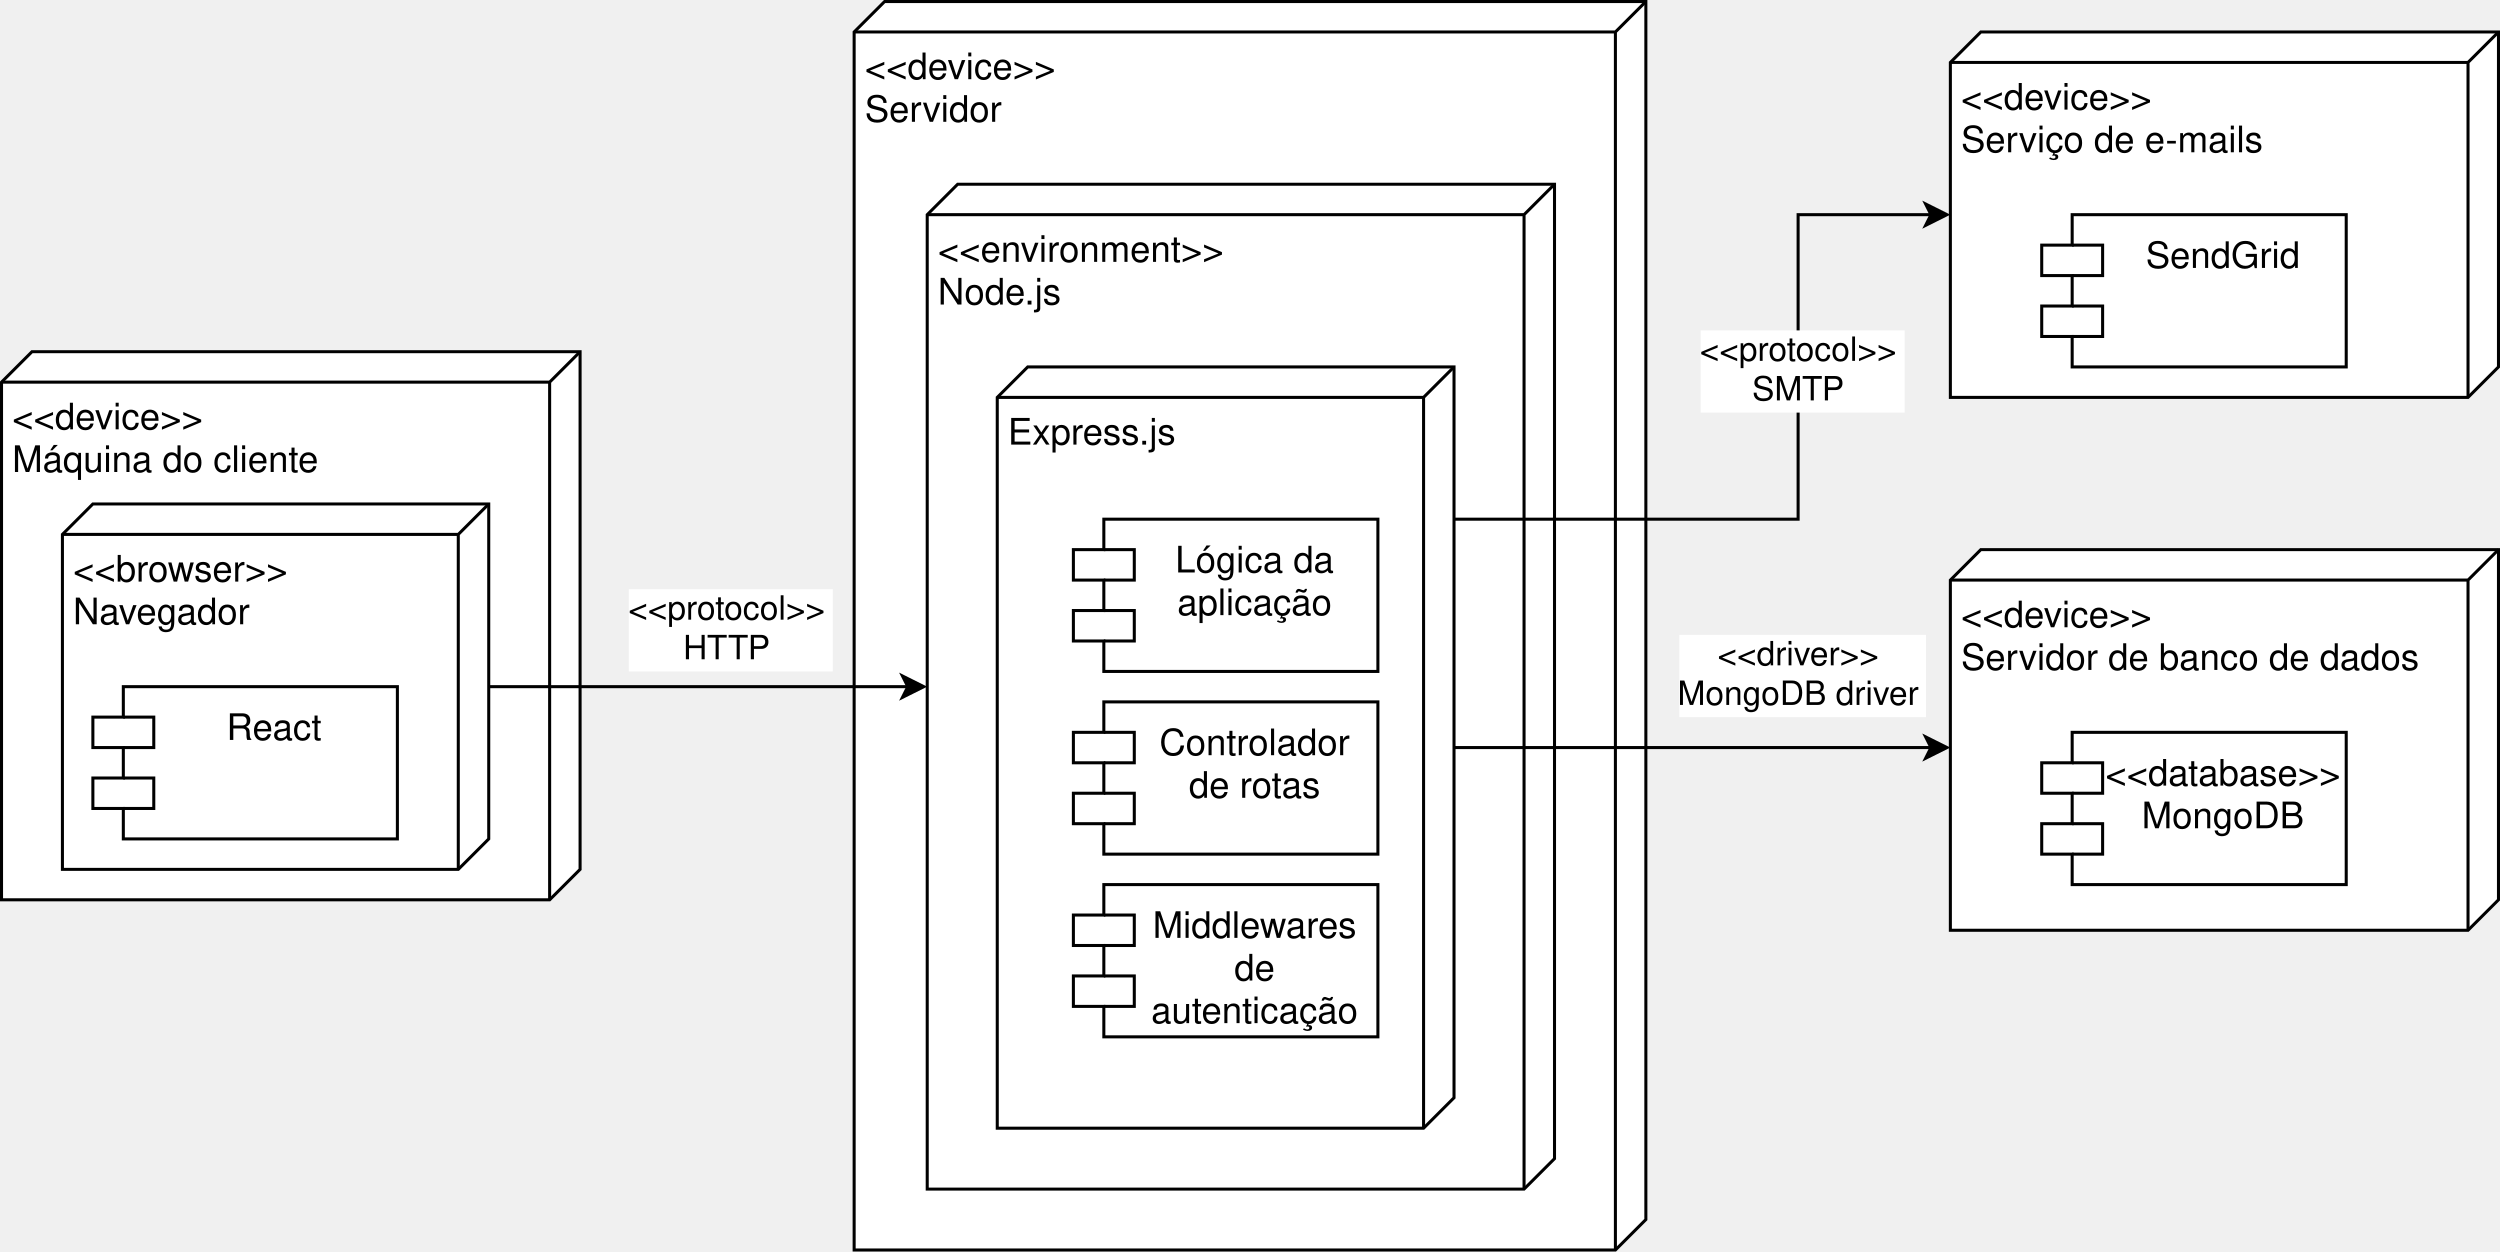
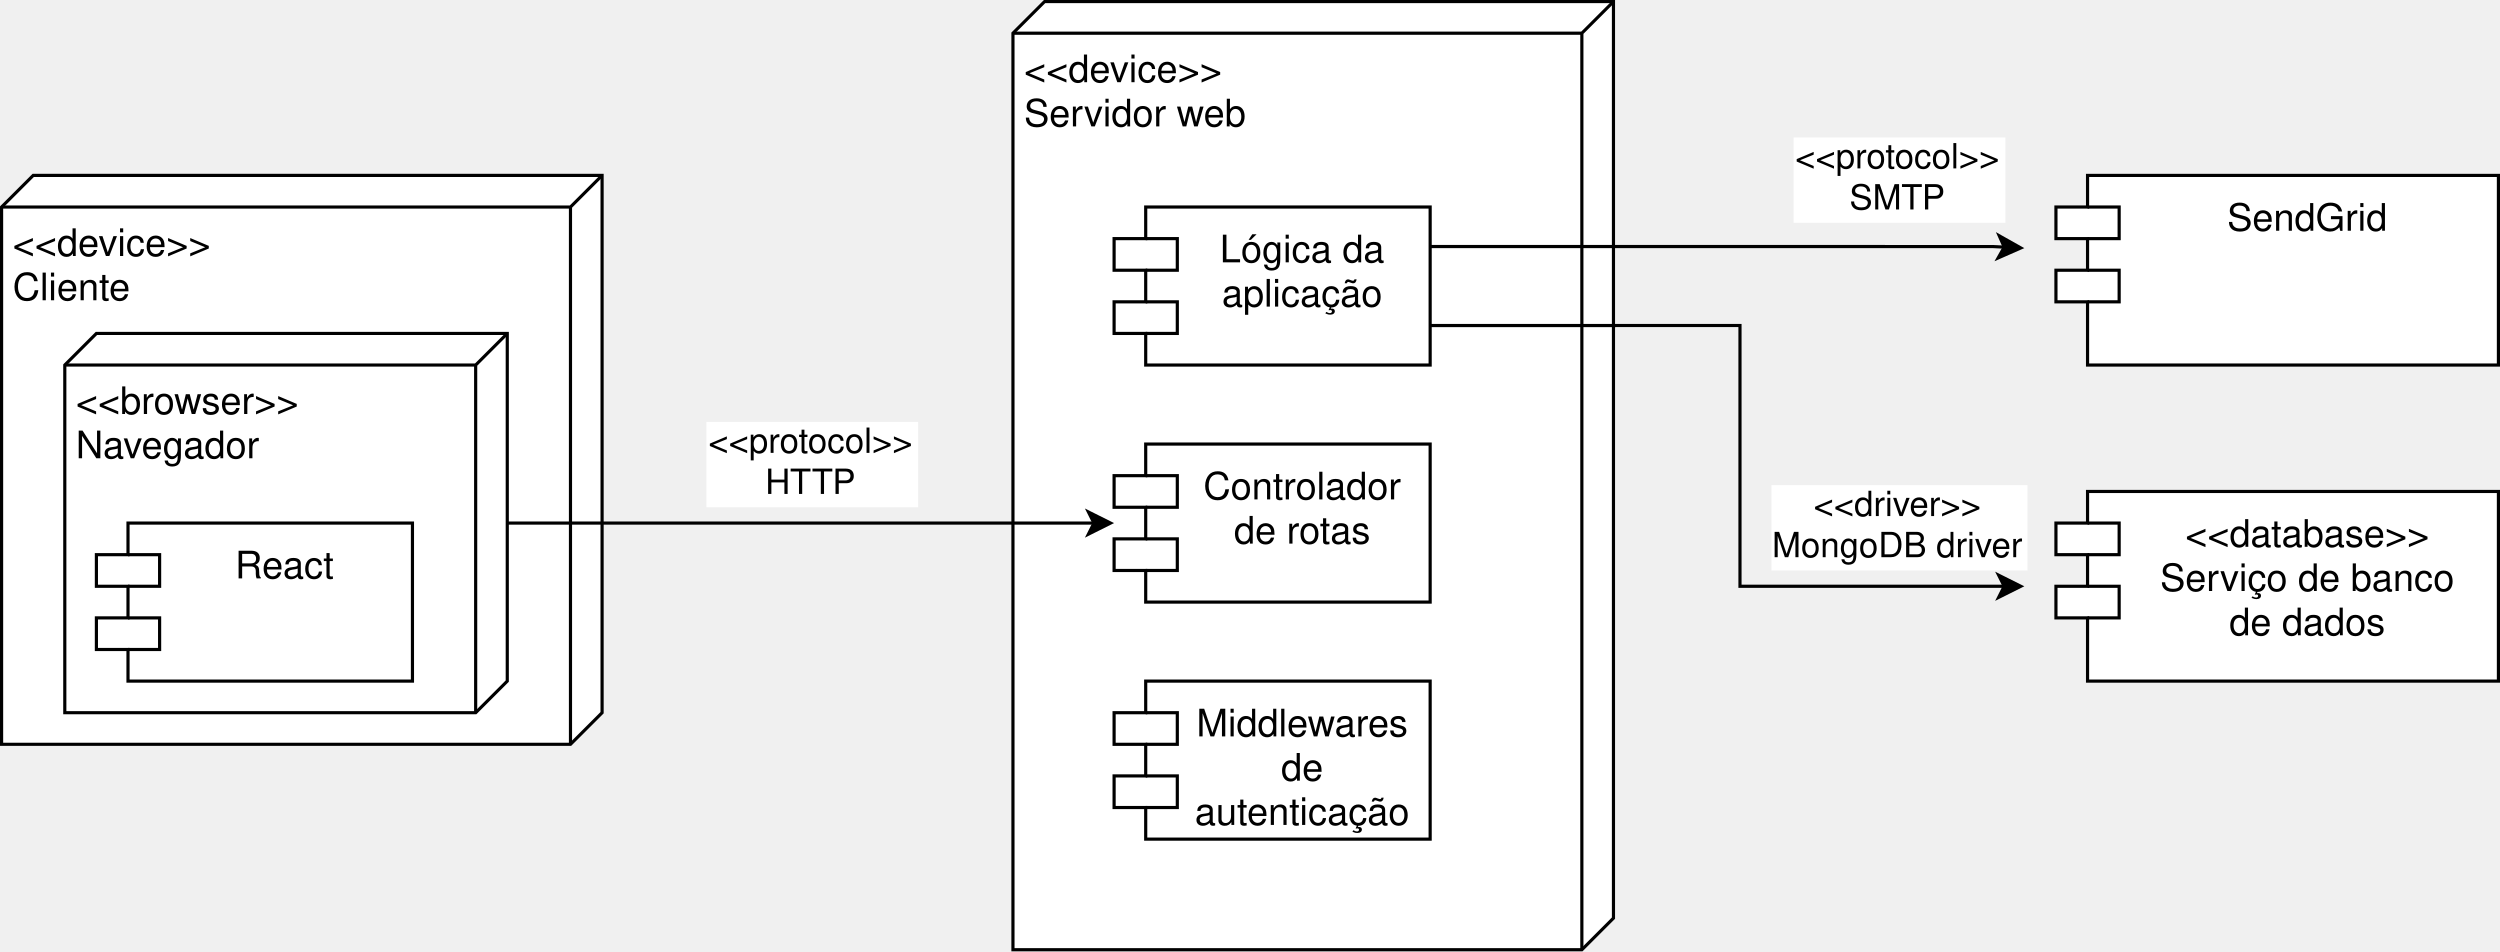
- <svg xmlns="http://www.w3.org/2000/svg" version="1.1" width="821px" height="411px" viewBox="-0.5 -0.5 821 411" content="&lt;mxfile host=&quot;&quot; modified=&quot;2020-05-31T18:06:03.776Z&quot; agent=&quot;5.0 (Windows NT 10.0; Win64; x64) AppleWebKit/537.36 (KHTML, like Gecko) Code/1.45.1 Chrome/78.0.39.130 Electron/7.2.4 Safari/537.36&quot; etag=&quot;zcjaHgNc0X8lGVGbPqYv&quot; version=&quot;13.1.3&quot;&gt;&lt;diagram id=&quot;6hGFLwfOUW9BJ-s0fimq&quot; name=&quot;Diagrama de componentes&quot;&gt;5VnLcuMoFP0aLZMSQi8vYzudXsRTqXaqZmaJJSzTJQsNQo49Xz8ggd6x3W3F3RlvbHEECM65F46QAWfb/RND6WZBQxwblhnuDTg3LMudeOJXAocScHwFRIyEJQRqYEn+xQo0FZqTEGetipzSmJO0DQY0SXDAWxhijL61q61p3H5qiiLcA5YBivvonyTkmxL1La/Gv2ISbfSTgTsp72yRrqxmkm1QSN8aEHw04IxRysur7X6GY8md5qVs9+Wdu9XAGE74OQ2sssEOxbmam2G5sWg61f8h3pEAi1KkUP1vWFDoAacLYwaNB/BPThIkNaWS+JiIAWA1R37QxO0w40Tw+BCTKBEQp6noAalSjNey7yxFAUmiV3lv7tfAc3F7btXIN8UxKLANSuVjgnyFZbGMmmKIIWEiDAiVD8loLjWYrmnCl2pkdjGjLnOKTDlmvG9AisknTLeYs4Ooou5qUVVUA+iU5bc6RsBE1dk048NXIFJxGVVd19KJC6XesJLwpJIrGfiYHZHyD7TDkQhIdmPC2R3h/AHh7CHhrBGEs3vCfcNILFpdCTRNWxrmEnuHfU222agRyGRkAhiWcQQGnTaDlj3AoDnAoDMCge7la9gSsx25vbiHZkc2s6ea5Q6oZoMRZPNOyoaTHWE02coJHlm0hLu4/57dmnR63VDS+QPSmW5fOghHkA5MBrTr0I9DYZlUkTK+oRFNUPxYo1NG8yTEskvJW13nmRZqAAF+x5wflP9DOadFUIjB/qUaFYW/m4W55Md1qqKkR+6vqvyCGRHTlYth0eZdJYR0LFBT8UuIIxZhXUutb3KWR+ViOEac7NrG8RLuq1A5stwx8cBj+/yCJhGdT6VbU1UHxHtGK+Haz9hEtiQMS0GxSAS0KjqRj0kpSXgxVWdqOPNhunUodSO/cu+qQ6NpkIcywrwX5spqb+Rl6WwNVN8vctx1x8BtdXqnM0/3QNfrDPOehtUIz5O1bwOullI/mwR6iOMlQdH0gTF0aFRQYfSuPi7o2LdJ553nRP12dXFRDuCnlXROJmjKKKcBjY85ksXryy9MyyocL07LO5GXruu0GIf+KIkJ23kJrA/IS78n5uM+FYxmN2g5bK+dZ3bfcwBnwC6O4vJ10jaUeJYnD1MYCcrlVoYa6YPSWKLyZMIrfiHtqfVbv1BBr7OVTQbI/qg3KtD3GDMRT4zG5eFARXOIZRZTjvq58KnYrVi7CrtWj91FsVa/iSllHXbriM65mO//K6ghuCbtQydkv5PDUuNrOiy14F7/LQMM2dEfNjFfX3+piakUH8PEWLbnd/yGN4qLsex70E6LO+h9gJMBp33pD5yTmcXSv0JJQHUhFJvDrXki1+2eoA2saP7Aigb0a8JFWXrG0ScSQY6yox9w9GnAZ9pK3EmHePeKW4neOS5OpXIvrzII320RiW89h+DZKTSGlH1XsMRJ+CQ/RH/qhPjA9wVRrL9QlztR/ZkfPv4H&lt;/diagram&gt;&lt;/mxfile&gt;">
+ <svg xmlns="http://www.w3.org/2000/svg" version="1.1" width="791px" height="301px" viewBox="-0.5 -0.5 791 301" content="&lt;mxfile host=&quot;1f2b2278-5be2-4aab-977b-64448ee2f854&quot; modified=&quot;2020-08-26T23:32:08.885Z&quot; agent=&quot;5.0 (Windows NT 10.0; Win64; x64) AppleWebKit/537.36 (KHTML, like Gecko) Code/1.48.2 Chrome/78.0.39.130 Electron/7.3.2 Safari/537.36&quot; etag=&quot;qbyPrdtqFoBa0UgBrXHz&quot; version=&quot;13.1.3&quot;&gt;&lt;diagram id=&quot;6hGFLwfOUW9BJ-s0fimq&quot; name=&quot;Diagrama de componentes&quot;&gt;5Vlbc5s4GP01PMYDiJsfYztNH5KdTp2Z7j7KIGPtYMQI+ba/vhISN6HYTkOddusHjI6unPNdhLDAfHt8pLDYPJMEZZZrJ0cLLCzXnQaAXwVwkgCwFZBSnEjIaYEl/g8p0FboDieo7DVkhGQMF30wJnmOYtbDIKXk0G+2Jll/1gKmaAAsY5gN0W84YRuJRm7Y4p8RTjf1zE4wlTVbWDdWT1JuYEIOHQg8WGBOCWHybnuco0xwV/Mi+316pbZZGEU5u6aDKzvsYbZTz2a5Qca7zur/BO1xjHgpVWj9b7mA6wFm8wzzyZB6HnaqSdojyjDn7D7Dac4hRgreGqpShtZinLKAMc7TF1G3iFrgqapeuC3yVfHpVNgGFmKaeLdCoigtpFpOgimXHBMxSUl2gu/ZmuRsqVbmVavXWVLEiTWjYwdSrD0iskWMnngTVVsLqCzYAb4sH1p7cKaqzaZrC5ECobLBtBm6lYnfKKXMqoGLqq2EkSN6Rra/4B6l3PjoHyacpwkXGYTzTMK5IwjnDYT7iiAPULoENU1bkuwE9gr7Ndl2p0UsnJFywCzjCAz6fQZdz8CgbWDQH4HA4P3xaonoHld2bx/Q6g+zfqCZfx2NLoUtYI8gnjM1qKfRjxKeaVWRULYhKclh9tCiM0p2eYLEkIK3ts0TqdRwOPgvYuyktg1wxwiH0BGzv1W1uP9H9J+Evioujmq8qnBShVcJ5wrRWNuUiJWflYCiDDK87+8hTHyqrl8I5tO2gWsa9v0u8PtDyEWpXt2crw0UBPb5gRikKWKDge4phadOs0I0KF9fsB/qodY9uy69fb2u1rrkClpba8i9yvwabzkTPCjX51zWfCZ5ShYzsXdVTQ32+wRXfL97RUje4iSRNo14LICrahAxjaKWj+jPLH9hNsXam3Tnb/a9akCru7U0BQV7wn3e7WslS+812WiiGe2dPQns7s/x+oOS9bpETNP9zUoP8+wHBxr31w00b3XrQMv/jh+9Kdxo7ftufTHqOaE9sd3IDx1PXseJgfWiLsXAHzFG/2LYKShhJCbZuV3L88uXDww2jUe9O9jwCOAEdcap3/+jUcJNMJ2ETje2aBJPvGja+WmKjxJ5ah/tiP1kzYE1AynXQqQN2BEVFplAef19WF0BGWj8S78KgFBLG7d8F3CG+XzOd8yUZPK1tqE5QcK2CIPl781uc+hwE3aHR0PPVQQ58EcqNXZbi94x/rz/L6N2p7c0atPZzo22LlftQtT6ZH7sO+LPfgMCdRbSTx7GT9qOaQf55qT9+eVDk3ZjS2MkbdcLox77d044StZ2vYnTd7g7EP6M1HzF2RHkjMDy4umRDG5EpHORWlYwj4mebxKehH6zfBPoL+CmQ23T2WgwQuAzHO0tUZ48ii9Ct2bR4DADYq9m0fhpYCQWebH9ViR9ov3gBh6+Aw==&lt;/diagram&gt;&lt;/mxfile&gt;">
  <defs />
  <g>
-     <path d="M 5 110 L 175 110 L 185 120 L 185 300 L 15 300 L 5 290 L 5 110 Z" fill="#ffffff" stroke="#000000" stroke-miterlimit="10" transform="rotate(90,95,205)" pointer-events="all" />
-     <path d="M 15 300 L 15 120 L 5 110 M 15 120 L 185 120" fill="none" stroke="#000000" stroke-miterlimit="10" transform="rotate(90,95,205)" pointer-events="all" />
+     <path d="M 5 50 L 175 50 L 185 60 L 185 240 L 15 240 L 5 230 L 5 50 Z" fill="#ffffff" stroke="#000000" stroke-miterlimit="10" transform="rotate(90,95,145)" pointer-events="all" />
+     <path d="M 15 240 L 15 60 L 5 50 M 15 60 L 185 60" fill="none" stroke="#000000" stroke-miterlimit="10" transform="rotate(90,95,145)" pointer-events="all" />
    <g fill="#000000" font-family="Helvetica" text-decoration="underline" font-size="12px">
-       <text x="3.5" y="140.5">
+       <text x="3.5" y="80.5">
                &lt;&lt;device&gt;&gt;
            </text>
-       <text x="3.5" y="154.5">
-                 Máquina do cliente
+       <text x="3.5" y="94.5">
+                 Cliente
            </text>
    </g>
-     <path d="M 30 155 L 140 155 L 150 165 L 150 295 L 40 295 L 30 285 L 30 155 Z" fill="#ffffff" stroke="#000000" stroke-miterlimit="10" transform="rotate(90,90,225)" pointer-events="all" />
-     <path d="M 40 295 L 40 165 L 30 155 M 40 165 L 150 165" fill="none" stroke="#000000" stroke-miterlimit="10" transform="rotate(90,90,225)" pointer-events="all" />
+     <path d="M 30 95 L 140 95 L 150 105 L 150 235 L 40 235 L 30 225 L 30 95 Z" fill="#ffffff" stroke="#000000" stroke-miterlimit="10" transform="rotate(90,90,165)" pointer-events="all" />
+     <path d="M 40 235 L 40 105 L 30 95 M 40 105 L 150 105" fill="none" stroke="#000000" stroke-miterlimit="10" transform="rotate(90,90,165)" pointer-events="all" />
    <g fill="#000000" font-family="Helvetica" text-decoration="underline" font-size="12px">
-       <text x="23.5" y="190.5">
+       <text x="23.5" y="130.5">
                &lt;&lt;browser&gt;&gt;
            </text>
-       <text x="23.5" y="204.5">
+       <text x="23.5" y="144.5">
                Navegador
            </text>
    </g>
-     <path d="M 40 225 L 130 225 L 130 275 L 40 275 L 40 265 L 30 265 L 30 255 L 40 255 L 40 245 L 30 245 L 30 235 L 40 235 Z" fill="#ffffff" stroke="#000000" stroke-miterlimit="10" pointer-events="all" />
-     <path d="M 40 235 L 50 235 L 50 245 L 40 245 M 40 255 L 50 255 L 50 265 L 40 265" fill="none" stroke="#000000" stroke-miterlimit="10" pointer-events="all" />
+     <path d="M 40 165 L 130 165 L 130 215 L 40 215 L 40 205 L 30 205 L 30 195 L 40 195 L 40 185 L 30 185 L 30 175 L 40 175 Z" fill="#ffffff" stroke="#000000" stroke-miterlimit="10" pointer-events="all" />
+     <path d="M 40 175 L 50 175 L 50 185 L 40 185 M 40 195 L 50 195 L 50 205 L 40 205" fill="none" stroke="#000000" stroke-miterlimit="10" pointer-events="all" />
    <g fill="#000000" font-family="Helvetica" text-anchor="middle" font-size="12px">
-       <text x="89.5" y="242.5">
+       <text x="89.5" y="182.5">
                React
            </text>
    </g>
-     <path d="M 205 75 L 605 75 L 615 85 L 615 335 L 215 335 L 205 325 L 205 75 Z" fill="#ffffff" stroke="#000000" stroke-miterlimit="10" transform="rotate(90,410,205)" pointer-events="all" />
-     <path d="M 215 335 L 215 85 L 205 75 M 215 85 L 615 85" fill="none" stroke="#000000" stroke-miterlimit="10" transform="rotate(90,410,205)" pointer-events="all" />
+     <path d="M 265 55 L 555 55 L 565 65 L 565 245 L 275 245 L 265 235 L 265 55 Z" fill="#ffffff" stroke="#000000" stroke-miterlimit="10" transform="rotate(90,415,150)" pointer-events="all" />
+     <path d="M 275 245 L 275 65 L 265 55 M 275 65 L 565 65" fill="none" stroke="#000000" stroke-miterlimit="10" transform="rotate(90,415,150)" pointer-events="all" />
    <g fill="#000000" font-family="Helvetica" text-decoration="underline" font-size="12px">
-       <text x="283.5" y="25.5">
+       <text x="323.5" y="25.5">
                &lt;&lt;device&gt;&gt;
            </text>
-       <text x="283.5" y="39.5">
-                 Servidor
+       <text x="323.5" y="39.5">
+                 Servidor web
            </text>
    </g>
-     <path d="M 242 122 L 562 122 L 572 132 L 572 328 L 252 328 L 242 318 L 242 122 Z" fill="#ffffff" stroke="#000000" stroke-miterlimit="10" transform="rotate(90,407,225)" pointer-events="all" />
-     <path d="M 252 328 L 252 132 L 242 122 M 252 132 L 572 132" fill="none" stroke="#000000" stroke-miterlimit="10" transform="rotate(90,407,225)" pointer-events="all" />
-     <g fill="#000000" font-family="Helvetica" text-decoration="underline" font-size="12px">
-       <text x="307.5" y="85.5">
-                 &lt;&lt;environment&gt;&gt;
-             </text>
-       <text x="307.5" y="99.5">
-                 Node.js
-             </text>
-     </g>
-     <path d="M 477 245 L 633.63 245" fill="none" stroke="#000000" stroke-miterlimit="10" pointer-events="stroke" />
-     <path d="M 638.88 245 L 631.88 248.5 L 633.63 245 L 631.88 241.5 Z" fill="#000000" stroke="#000000" stroke-miterlimit="10" pointer-events="all" />
+     <path d="M 452 102.5 L 550.03 102.49 L 550.03 185 L 633.63 185" fill="none" stroke="#000000" stroke-miterlimit="10" pointer-events="stroke" />
+     <path d="M 638.88 185 L 631.88 188.5 L 633.63 185 L 631.88 181.5 Z" fill="#000000" stroke="#000000" stroke-miterlimit="10" pointer-events="all" />
    <g fill="#000000" font-family="Helvetica" text-anchor="middle" font-size="11px">
-       <rect fill="#ffffff" stroke="none" x="551" y="208" width="81" height="27" stroke-width="0" />
-       <text x="590" y="218">
+       <rect fill="#ffffff" stroke="none" x="560" y="153" width="81" height="27" stroke-width="0" />
+       <text x="599.78" y="162.79">
                &lt;&lt;driver&gt;&gt;
            </text>
-       <text x="590" y="231">
+       <text x="599.78" y="175.79">
                MongoDB driver
            </text>
    </g>
-     <path d="M 477 170 L 590 170 L 590 70 L 633.63 70" fill="none" stroke="#000000" stroke-miterlimit="10" pointer-events="stroke" />
-     <path d="M 638.88 70 L 631.88 73.5 L 633.63 70 L 631.88 66.5 Z" fill="#000000" stroke="#000000" stroke-miterlimit="10" pointer-events="all" />
+     <path d="M 452 77.5 L 630.03 77.51 L 633.64 77.69" fill="none" stroke="#000000" stroke-miterlimit="10" pointer-events="stroke" />
+     <path d="M 638.88 77.95 L 631.72 81.1 L 633.64 77.69 L 632.06 74.11 Z" fill="#000000" stroke="#000000" stroke-miterlimit="10" pointer-events="all" />
    <g fill="#000000" font-family="Helvetica" text-anchor="middle" font-size="11px">
-       <rect fill="#ffffff" stroke="none" x="558" y="108" width="67" height="27" stroke-width="0" />
-       <text x="590" y="118">
+       <rect fill="#ffffff" stroke="none" x="567" y="43" width="67" height="27" stroke-width="0" />
+       <text x="599.78" y="52.78">
                &lt;&lt;protocol&gt;&gt;
            </text>
-       <text x="590" y="131">
+       <text x="599.78" y="65.78">
                SMTP
            </text>
    </g>
-     <path d="M 277 170 L 517 170 L 527 180 L 527 320 L 287 320 L 277 310 L 277 170 Z" fill="#ffffff" stroke="#000000" stroke-miterlimit="10" transform="rotate(90,402,245)" pointer-events="all" />
-     <path d="M 287 320 L 287 180 L 277 170 M 287 180 L 527 180" fill="none" stroke="#000000" stroke-miterlimit="10" transform="rotate(90,402,245)" pointer-events="all" />
-     <g fill="#000000" font-family="Helvetica" text-decoration="underline" font-size="12px">
-       <text x="330.5" y="145.5">
-                 Express.js
-             </text>
-     </g>
-     <path d="M 362 170 L 452 170 L 452 220 L 362 220 L 362 210 L 352 210 L 352 200 L 362 200 L 362 190 L 352 190 L 352 180 L 362 180 Z" fill="#ffffff" stroke="#000000" stroke-miterlimit="10" pointer-events="all" />
-     <path d="M 362 180 L 372 180 L 372 190 L 362 190 M 362 200 L 372 200 L 372 210 L 362 210" fill="none" stroke="#000000" stroke-miterlimit="10" pointer-events="all" />
+     <path d="M 362 65 L 452 65 L 452 115 L 362 115 L 362 105 L 352 105 L 352 95 L 362 95 L 362 85 L 352 85 L 352 75 L 362 75 Z" fill="#ffffff" stroke="#000000" stroke-miterlimit="10" pointer-events="all" />
+     <path d="M 362 75 L 372 75 L 372 85 L 362 85 M 362 95 L 372 95 L 372 105 L 362 105" fill="none" stroke="#000000" stroke-miterlimit="10" pointer-events="all" />
    <g fill="#000000" font-family="Helvetica" text-anchor="middle" font-size="12px">
-       <text x="411.5" y="187.5">
+       <text x="411.5" y="82.5">
                Lógica da
            </text>
-       <text x="411.5" y="201.5">
+       <text x="411.5" y="96.5">
                aplicação
            </text>
    </g>
-     <path d="M 362 230 L 452 230 L 452 280 L 362 280 L 362 270 L 352 270 L 352 260 L 362 260 L 362 250 L 352 250 L 352 240 L 362 240 Z" fill="#ffffff" stroke="#000000" stroke-miterlimit="10" pointer-events="all" />
-     <path d="M 362 240 L 372 240 L 372 250 L 362 250 M 362 260 L 372 260 L 372 270 L 362 270" fill="none" stroke="#000000" stroke-miterlimit="10" pointer-events="all" />
+     <path d="M 362 140 L 452 140 L 452 190 L 362 190 L 362 180 L 352 180 L 352 170 L 362 170 L 362 160 L 352 160 L 352 150 L 362 150 Z" fill="#ffffff" stroke="#000000" stroke-miterlimit="10" pointer-events="all" />
+     <path d="M 362 150 L 372 150 L 372 160 L 362 160 M 362 170 L 372 170 L 372 180 L 362 180" fill="none" stroke="#000000" stroke-miterlimit="10" pointer-events="all" />
    <g fill="#000000" font-family="Helvetica" text-anchor="middle" font-size="12px">
-       <text x="411.5" y="247.5">
+       <text x="411.5" y="157.5">
                Controlador
            </text>
-       <text x="411.5" y="261.5">
+       <text x="411.5" y="171.5">
                de rotas
            </text>
    </g>
-     <path d="M 362 290 L 452 290 L 452 340 L 362 340 L 362 330 L 352 330 L 352 320 L 362 320 L 362 310 L 352 310 L 352 300 L 362 300 Z" fill="#ffffff" stroke="#000000" stroke-miterlimit="10" pointer-events="all" />
-     <path d="M 362 300 L 372 300 L 372 310 L 362 310 M 362 320 L 372 320 L 372 330 L 362 330" fill="none" stroke="#000000" stroke-miterlimit="10" pointer-events="all" />
+     <path d="M 362 215 L 452 215 L 452 265 L 362 265 L 362 255 L 352 255 L 352 245 L 362 245 L 362 235 L 352 235 L 352 225 L 362 225 Z" fill="#ffffff" stroke="#000000" stroke-miterlimit="10" pointer-events="all" />
+     <path d="M 362 225 L 372 225 L 372 235 L 362 235 M 362 245 L 372 245 L 372 255 L 362 255" fill="none" stroke="#000000" stroke-miterlimit="10" pointer-events="all" />
    <g fill="#000000" font-family="Helvetica" text-anchor="middle" font-size="12px">
-       <text x="411.5" y="307.5">
+       <text x="411.5" y="232.5">
                Middlewares
            </text>
-       <text x="411.5" y="321.5">
+       <text x="411.5" y="246.5">
                de
            </text>
-       <text x="411.5" y="335.5">
+       <text x="411.5" y="260.5">
                autenticação
            </text>
    </g>
-     <path d="M 160 225 L 297.63 225" fill="none" stroke="#000000" stroke-miterlimit="10" pointer-events="stroke" />
-     <path d="M 302.88 225 L 295.88 228.5 L 297.63 225 L 295.88 221.5 Z" fill="#000000" stroke="#000000" stroke-miterlimit="10" pointer-events="all" />
+     <path d="M 160 165 L 345.63 165" fill="none" stroke="#000000" stroke-miterlimit="10" pointer-events="stroke" />
+     <path d="M 350.88 165 L 343.88 168.5 L 345.63 165 L 343.88 161.5 Z" fill="#000000" stroke="#000000" stroke-miterlimit="10" pointer-events="all" />
    <g fill="#000000" font-family="Helvetica" text-anchor="middle" font-size="11px">
-       <rect fill="#ffffff" stroke="none" x="206" y="193" width="67" height="27" stroke-width="0" />
-       <text x="238.12" y="203">
+       <rect fill="#ffffff" stroke="none" x="223" y="133" width="67" height="27" stroke-width="0" />
+       <text x="255.91" y="142.79">
                &lt;&lt;protocol&gt;&gt;
            </text>
-       <text x="238.12" y="216">
+       <text x="255.91" y="155.79">
                HTTP
            </text>
    </g>
-     <path d="M 667.5 152.5 L 782.5 152.5 L 792.5 162.5 L 792.5 332.5 L 677.5 332.5 L 667.5 322.5 L 667.5 152.5 Z" fill="#ffffff" stroke="#000000" stroke-miterlimit="10" transform="rotate(90,730,242.5)" pointer-events="all" />
-     <path d="M 677.5 332.5 L 677.5 162.5 L 667.5 152.5 M 677.5 162.5 L 792.5 162.5" fill="none" stroke="#000000" stroke-miterlimit="10" transform="rotate(90,730,242.5)" pointer-events="all" />
-     <g fill="#000000" font-family="Helvetica" text-decoration="underline" font-size="12px">
-       <text x="643.5" y="205.5">
-                 &lt;&lt;device&gt;&gt;
+     <path d="M 660 155 L 790 155 L 790 215 L 660 215 L 660 195 L 650 195 L 650 185 L 660 185 L 660 175 L 650 175 L 650 165 L 660 165 Z" fill="#ffffff" stroke="#000000" stroke-miterlimit="10" pointer-events="all" />
+     <path d="M 660 165 L 670 165 L 670 175 L 660 175 M 660 185 L 670 185 L 670 195 L 660 195" fill="none" stroke="#000000" stroke-miterlimit="10" pointer-events="all" />
+     <g fill="#000000" font-family="Helvetica" text-anchor="middle" font-size="12px">
+       <text x="729.5" y="172.5">
+                 &lt;&lt;database&gt;&gt;
            </text>
-       <text x="643.5" y="219.5">
-                 Servidor de banco de dados
+       <text x="729.5" y="186.5">
+                 Serviço de banco
+             </text>
+       <text x="729.5" y="200.5">
+                 de dados
            </text>
    </g>
-     <path d="M 680 240 L 770 240 L 770 290 L 680 290 L 680 280 L 670 280 L 670 270 L 680 270 L 680 260 L 670 260 L 670 250 L 680 250 Z" fill="#ffffff" stroke="#000000" stroke-miterlimit="10" pointer-events="all" />
-     <path d="M 680 250 L 690 250 L 690 260 L 680 260 M 680 270 L 690 270 L 690 280 L 680 280" fill="none" stroke="#000000" stroke-miterlimit="10" pointer-events="all" />
+     <path d="M 660 55 L 790 55 L 790 115 L 660 115 L 660 95 L 650 95 L 650 85 L 660 85 L 660 75 L 650 75 L 650 65 L 660 65 Z" fill="#ffffff" stroke="#000000" stroke-miterlimit="10" pointer-events="all" />
+     <path d="M 660 65 L 670 65 L 670 75 L 660 75 M 660 85 L 670 85 L 670 95 L 660 95" fill="none" stroke="#000000" stroke-miterlimit="10" pointer-events="all" />
    <g fill="#000000" font-family="Helvetica" text-anchor="middle" font-size="12px">
-       <text x="729.5" y="257.5">
-                 &lt;&lt;database&gt;&gt;
-             </text>
-       <text x="729.5" y="271.5">
-                 MongoDB
-             </text>
-     </g>
-     <path d="M 670 -20 L 780 -20 L 790 -10 L 790 160 L 680 160 L 670 150 L 670 -20 Z" fill="#ffffff" stroke="#000000" stroke-miterlimit="10" transform="rotate(90,730,70)" pointer-events="all" />
-     <path d="M 680 160 L 680 -10 L 670 -20 M 680 -10 L 790 -10" fill="none" stroke="#000000" stroke-miterlimit="10" transform="rotate(90,730,70)" pointer-events="all" />
-     <g fill="#000000" font-family="Helvetica" text-decoration="underline" font-size="12px">
-       <text x="643.5" y="35.5">
-                 &lt;&lt;device&gt;&gt;
-             </text>
-       <text x="643.5" y="49.5">
-                 Serviço de e-mails
-             </text>
-     </g>
-     <path d="M 680 70 L 770 70 L 770 120 L 680 120 L 680 110 L 670 110 L 670 100 L 680 100 L 680 90 L 670 90 L 670 80 L 680 80 Z" fill="#ffffff" stroke="#000000" stroke-miterlimit="10" pointer-events="all" />
-     <path d="M 680 80 L 690 80 L 690 90 L 680 90 M 680 100 L 690 100 L 690 110 L 680 110" fill="none" stroke="#000000" stroke-miterlimit="10" pointer-events="all" />
-     <g fill="#000000" font-family="Helvetica" text-anchor="middle" font-size="12px">
-       <text x="729.5" y="87.5">
+       <text x="729.5" y="72.5">
                SendGrid
            </text>
    </g>
  </g>
</svg>
